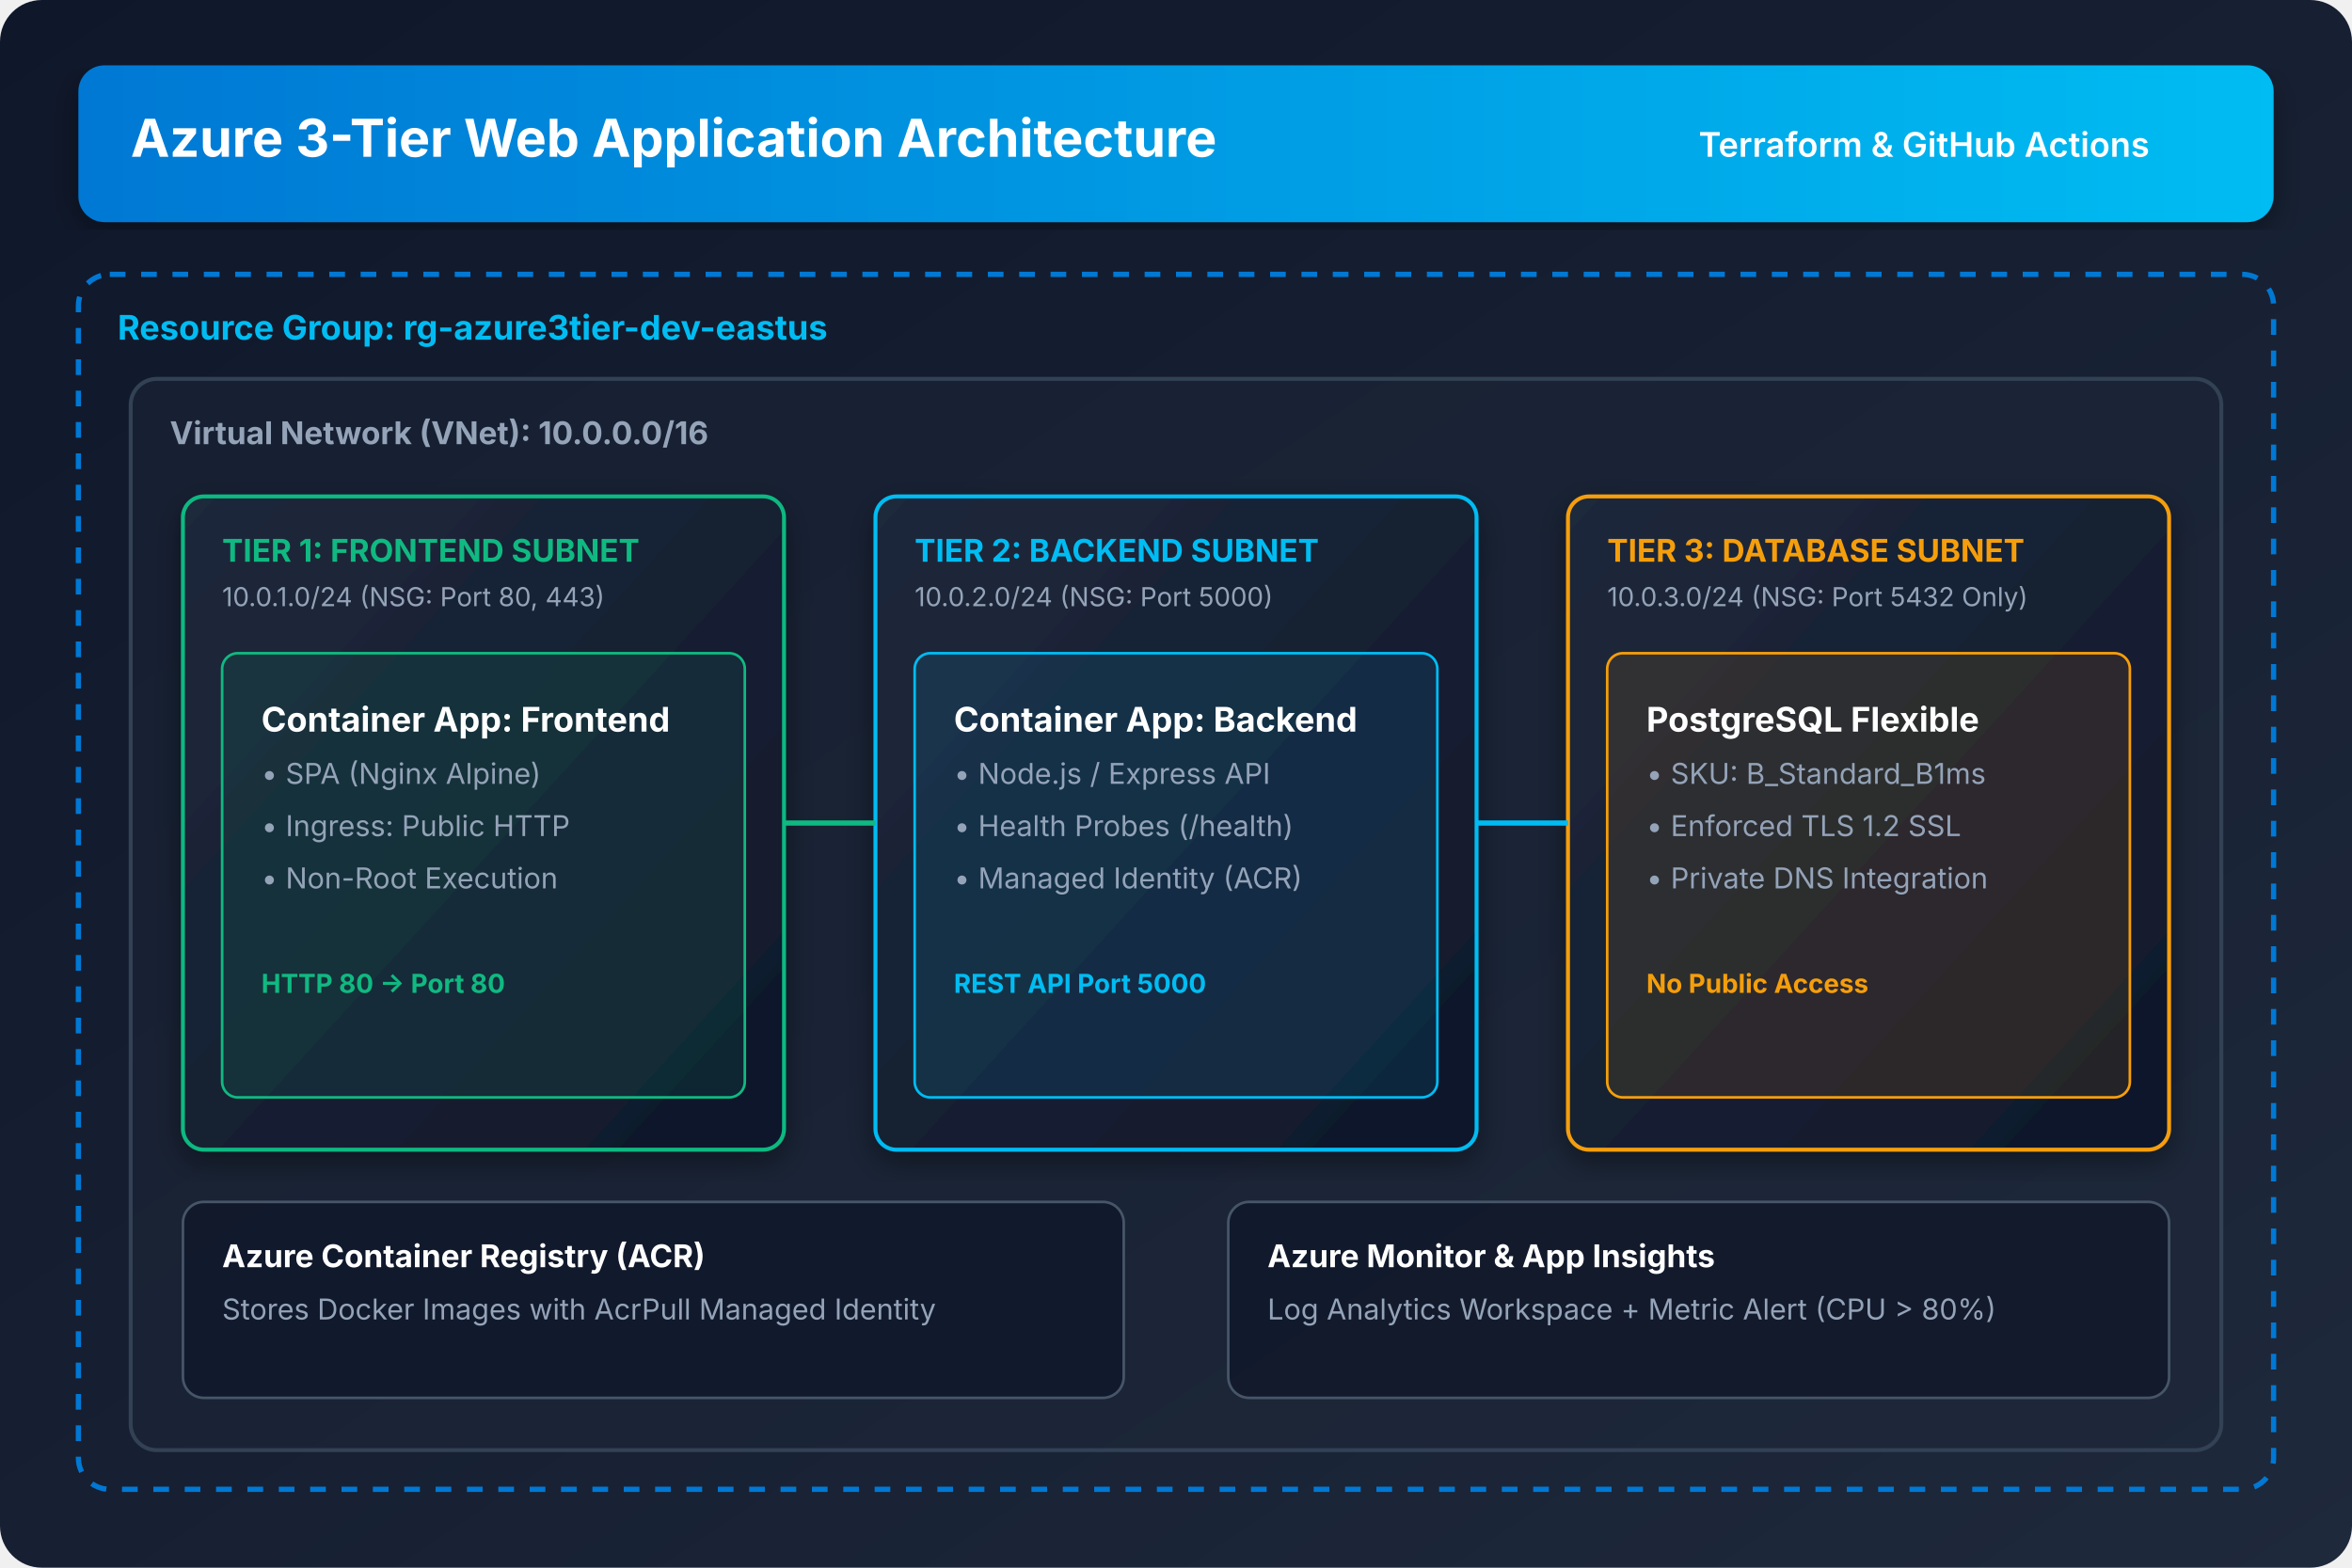
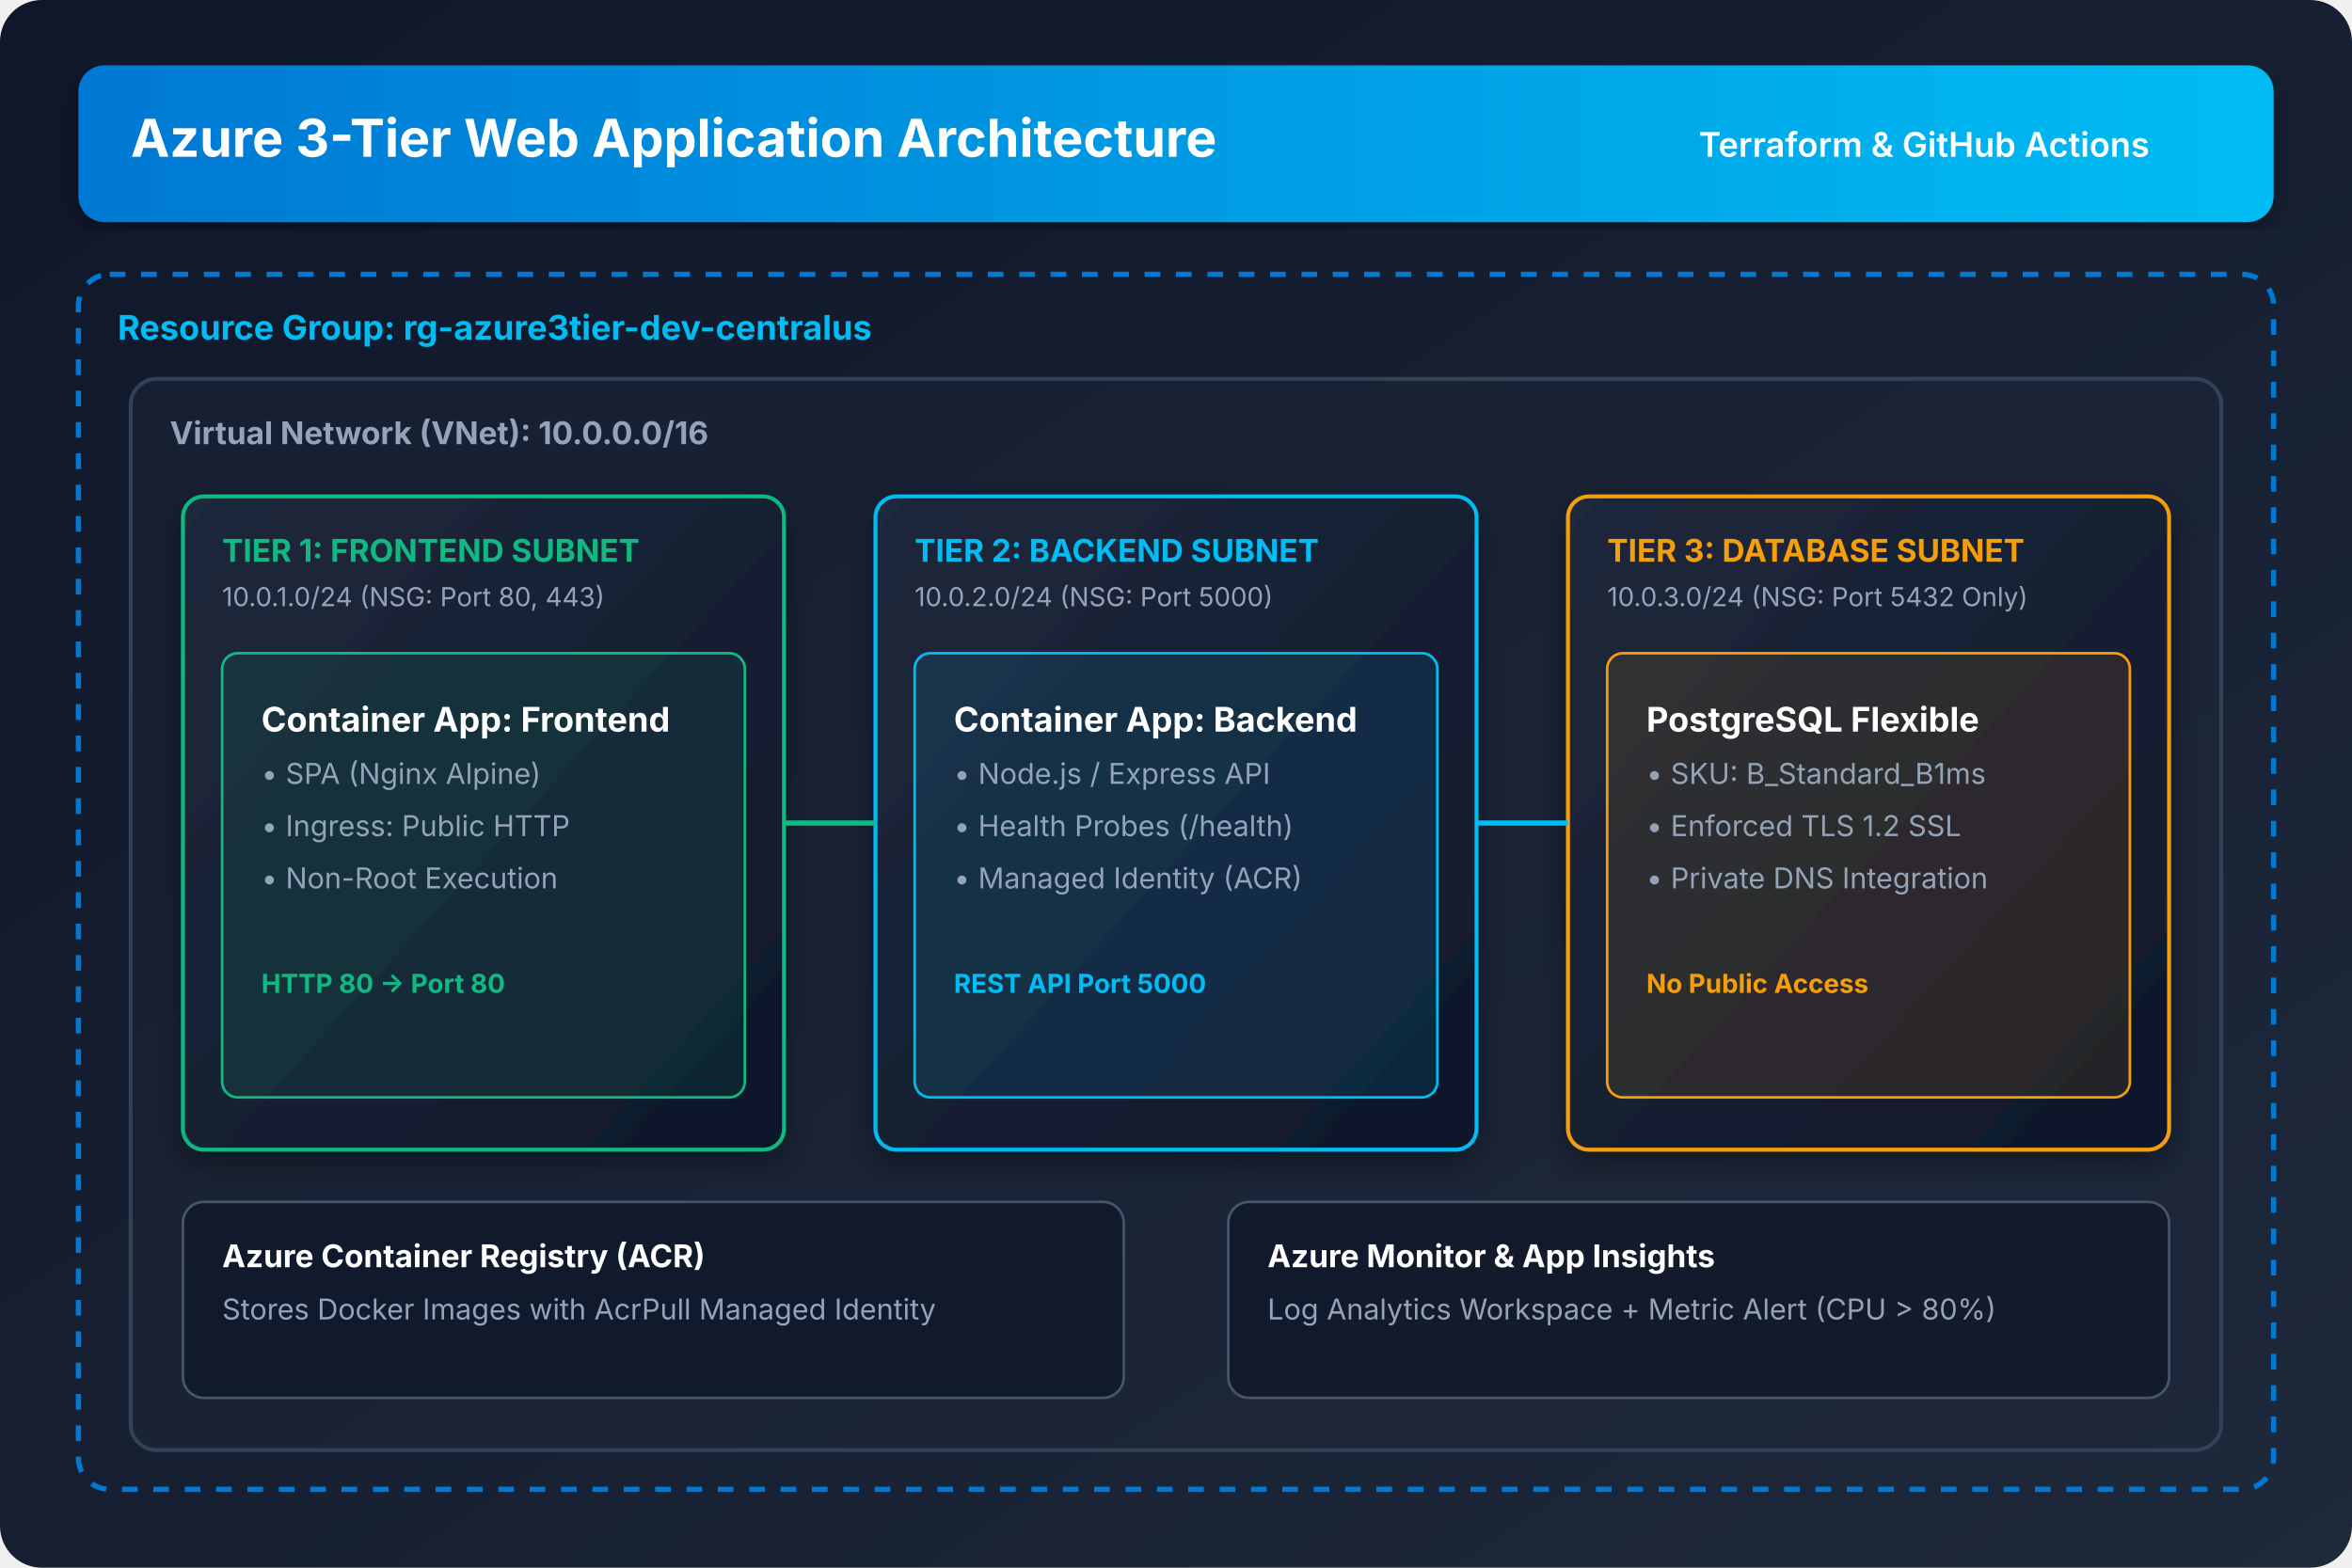
<svg xmlns="http://www.w3.org/2000/svg" viewBox="0 0 900 600" width="100%" height="100%">
  <defs>
    <linearGradient id="bgGrad" x1="0%" y1="0%" x2="100%" y2="100%">
      <stop offset="0%" stop-color="#0f172a" />
      <stop offset="100%" stop-color="#1e293b" />
    </linearGradient>
    <linearGradient id="azureGrad" x1="0%" y1="0%" x2="100%" y2="0%">
      <stop offset="0%" stop-color="#0078d4" />
      <stop offset="100%" stop-color="#00bcf2" />
    </linearGradient>
    <linearGradient id="cardGrad" x1="0%" y1="0%" x2="100%" y2="100%">
      <stop offset="0%" stop-color="#1e293b" />
      <stop offset="100%" stop-color="#0f172a" />
    </linearGradient>
    <filter id="shadow" x="-5%" y="-5%" width="110%" height="110%">
      <feDropShadow dx="0" dy="4" stdDeviation="6" flood-color="#000" flood-opacity="0.4" />
    </filter>
  </defs>
  <rect width="900" height="600" fill="url(#bgGrad)" rx="16" />
  <rect x="30" y="25" width="840" height="60" fill="url(#azureGrad)" rx="10" filter="url(#shadow)" />
  <text x="50" y="60" font-family="Inter, sans-serif" font-size="20" font-weight="bold" fill="#ffffff">Azure 3-Tier Web Application Architecture</text>
  <text x="650" y="60" font-family="Inter, sans-serif" font-size="13" font-weight="600" fill="#ffffff">Terraform &amp; GitHub Actions</text>
  <rect x="30" y="105" width="840" height="465" fill="none" stroke="#0078d4" stroke-width="2" stroke-dasharray="6,6" rx="12" />
-   <text x="45" y="130" font-family="Inter, sans-serif" font-size="13" font-weight="bold" fill="#00bcf2">Resource Group: rg-azure3tier-dev-eastus</text>
+   <text x="45" y="130" font-family="Inter, sans-serif" font-size="13" font-weight="bold" fill="#00bcf2">Resource Group: rg-azure3tier-dev-centralus</text>
  <rect x="50" y="145" width="800" height="410" fill="rgba(30, 41, 59, 0.4)" stroke="#334155" stroke-width="1.5" rx="10" />
  <text x="65" y="170" font-family="Inter, sans-serif" font-size="12" font-weight="bold" fill="#94a3b8">Virtual Network (VNet): 10.0.0.0/16</text>
  <rect x="70" y="190" width="230" height="250" fill="url(#cardGrad)" stroke="#10b981" stroke-width="1.5" rx="8" filter="url(#shadow)" />
  <text x="85" y="215" font-family="Inter, sans-serif" font-size="12" font-weight="bold" fill="#10b981">TIER 1: FRONTEND SUBNET</text>
  <text x="85" y="232" font-family="Inter, sans-serif" font-size="10" fill="#94a3b8">10.0.1.0/24 (NSG: Port 80, 443)</text>
  <rect x="85" y="250" width="200" height="170" fill="rgba(16, 185, 129, 0.1)" stroke="#10b981" stroke-width="1" rx="6" />
  <text x="100" y="280" font-family="Inter, sans-serif" font-size="13" font-weight="bold" fill="#ffffff">Container App: Frontend</text>
  <text x="100" y="300" font-family="Inter, sans-serif" font-size="11" fill="#94a3b8">• SPA (Nginx Alpine)</text>
  <text x="100" y="320" font-family="Inter, sans-serif" font-size="11" fill="#94a3b8">• Ingress: Public HTTP</text>
  <text x="100" y="340" font-family="Inter, sans-serif" font-size="11" fill="#94a3b8">• Non-Root Execution</text>
  <text x="100" y="380" font-family="Inter, sans-serif" font-size="10" font-weight="bold" fill="#10b981">HTTP 80 → Port 80</text>
  <rect x="335" y="190" width="230" height="250" fill="url(#cardGrad)" stroke="#00bcf2" stroke-width="1.5" rx="8" filter="url(#shadow)" />
  <text x="350" y="215" font-family="Inter, sans-serif" font-size="12" font-weight="bold" fill="#00bcf2">TIER 2: BACKEND SUBNET</text>
  <text x="350" y="232" font-family="Inter, sans-serif" font-size="10" fill="#94a3b8">10.0.2.0/24 (NSG: Port 5000)</text>
  <rect x="350" y="250" width="200" height="170" fill="rgba(0, 188, 242, 0.1)" stroke="#00bcf2" stroke-width="1" rx="6" />
  <text x="365" y="280" font-family="Inter, sans-serif" font-size="13" font-weight="bold" fill="#ffffff">Container App: Backend</text>
  <text x="365" y="300" font-family="Inter, sans-serif" font-size="11" fill="#94a3b8">• Node.js / Express API</text>
  <text x="365" y="320" font-family="Inter, sans-serif" font-size="11" fill="#94a3b8">• Health Probes (/health)</text>
  <text x="365" y="340" font-family="Inter, sans-serif" font-size="11" fill="#94a3b8">• Managed Identity (ACR)</text>
  <text x="365" y="380" font-family="Inter, sans-serif" font-size="10" font-weight="bold" fill="#00bcf2">REST API Port 5000</text>
  <rect x="600" y="190" width="230" height="250" fill="url(#cardGrad)" stroke="#f59e0b" stroke-width="1.5" rx="8" filter="url(#shadow)" />
  <text x="615" y="215" font-family="Inter, sans-serif" font-size="12" font-weight="bold" fill="#f59e0b">TIER 3: DATABASE SUBNET</text>
  <text x="615" y="232" font-family="Inter, sans-serif" font-size="10" fill="#94a3b8">10.0.3.0/24 (NSG: Port 5432 Only)</text>
  <rect x="615" y="250" width="200" height="170" fill="rgba(245, 158, 11, 0.1)" stroke="#f59e0b" stroke-width="1" rx="6" />
  <text x="630" y="280" font-family="Inter, sans-serif" font-size="13" font-weight="bold" fill="#ffffff">PostgreSQL Flexible</text>
  <text x="630" y="300" font-family="Inter, sans-serif" font-size="11" fill="#94a3b8">• SKU: B_Standard_B1ms</text>
  <text x="630" y="320" font-family="Inter, sans-serif" font-size="11" fill="#94a3b8">• Enforced TLS 1.2 SSL</text>
  <text x="630" y="340" font-family="Inter, sans-serif" font-size="11" fill="#94a3b8">• Private DNS Integration</text>
  <text x="630" y="380" font-family="Inter, sans-serif" font-size="10" font-weight="bold" fill="#f59e0b">No Public Access</text>
  <path d="M 300 315 L 335 315" stroke="#10b981" stroke-width="2" marker-end="url(#arrow)" />
  <path d="M 565 315 L 600 315" stroke="#00bcf2" stroke-width="2" marker-end="url(#arrow)" />
  <rect x="70" y="460" width="360" height="75" fill="rgba(15, 23, 42, 0.8)" stroke="#475569" stroke-width="1" rx="8" />
  <text x="85" y="485" font-family="Inter, sans-serif" font-size="12" font-weight="bold" fill="#ffffff">Azure Container Registry (ACR)</text>
  <text x="85" y="505" font-family="Inter, sans-serif" font-size="11" fill="#94a3b8">Stores Docker Images with AcrPull Managed Identity</text>
  <rect x="470" y="460" width="360" height="75" fill="rgba(15, 23, 42, 0.8)" stroke="#475569" stroke-width="1" rx="8" />
  <text x="485" y="485" font-family="Inter, sans-serif" font-size="12" font-weight="bold" fill="#ffffff">Azure Monitor &amp; App Insights</text>
  <text x="485" y="505" font-family="Inter, sans-serif" font-size="11" fill="#94a3b8">Log Analytics Workspace + Metric Alert (CPU &gt; 80%)</text>
</svg>
